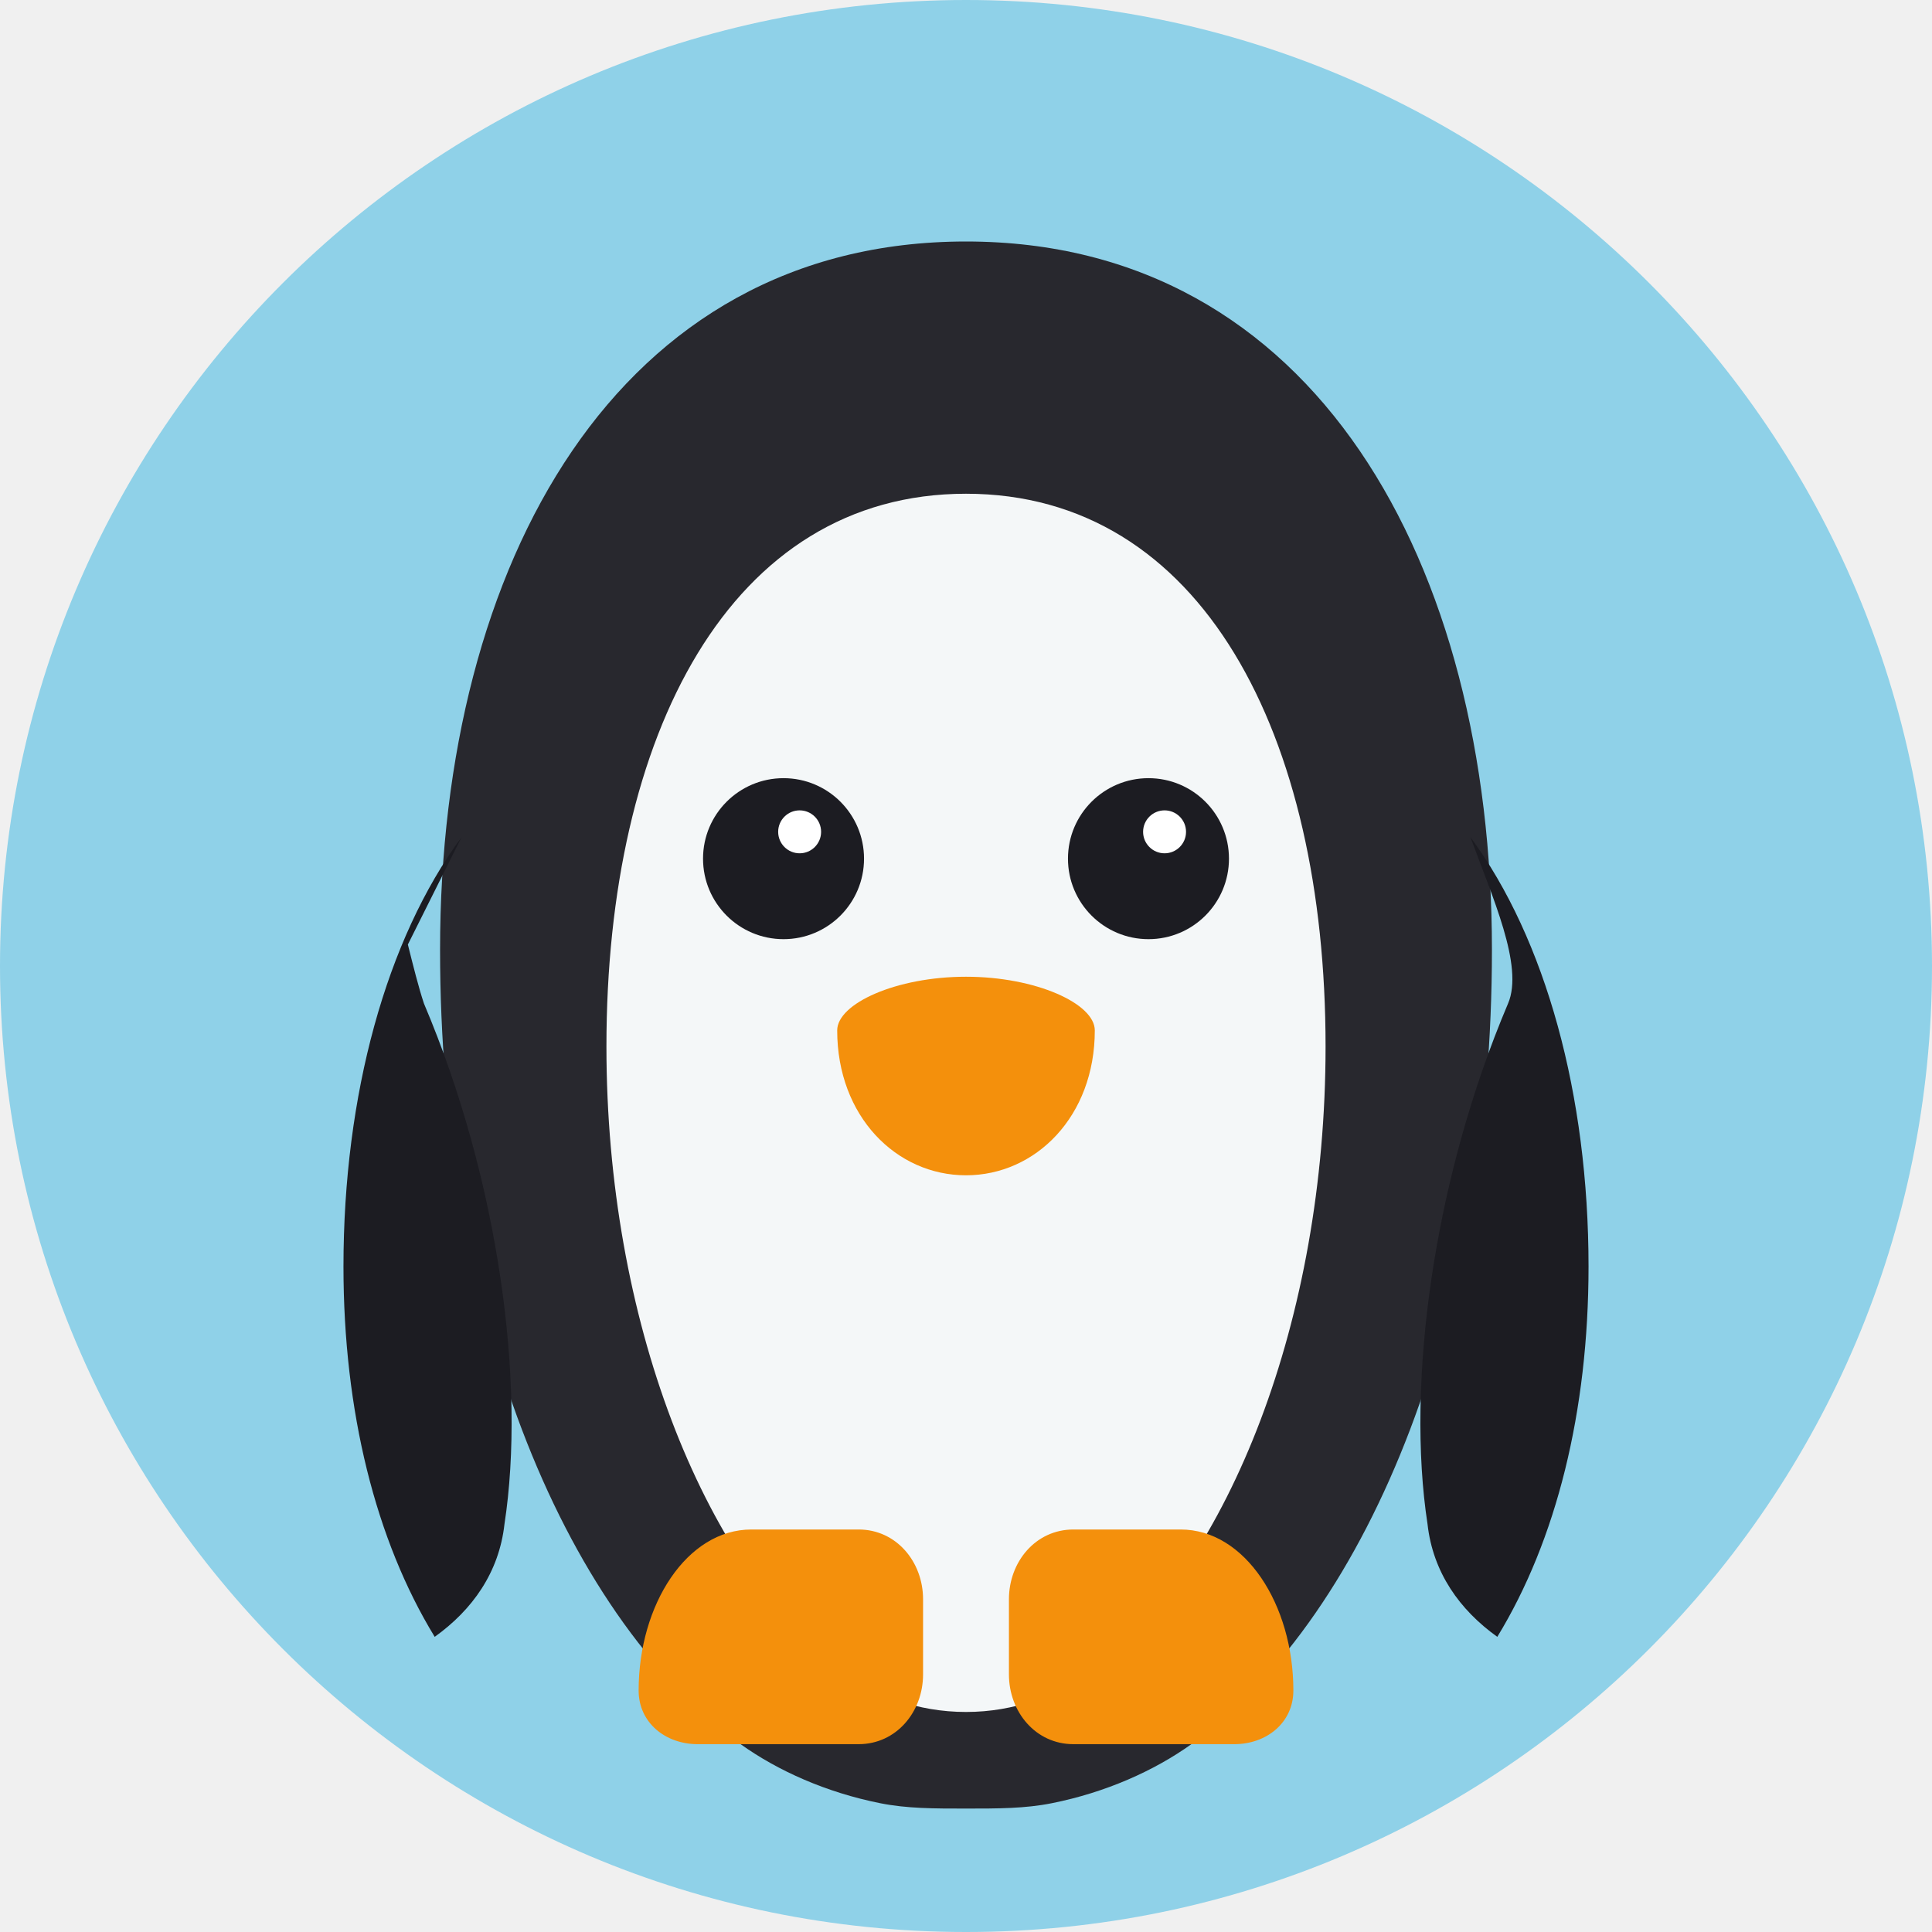
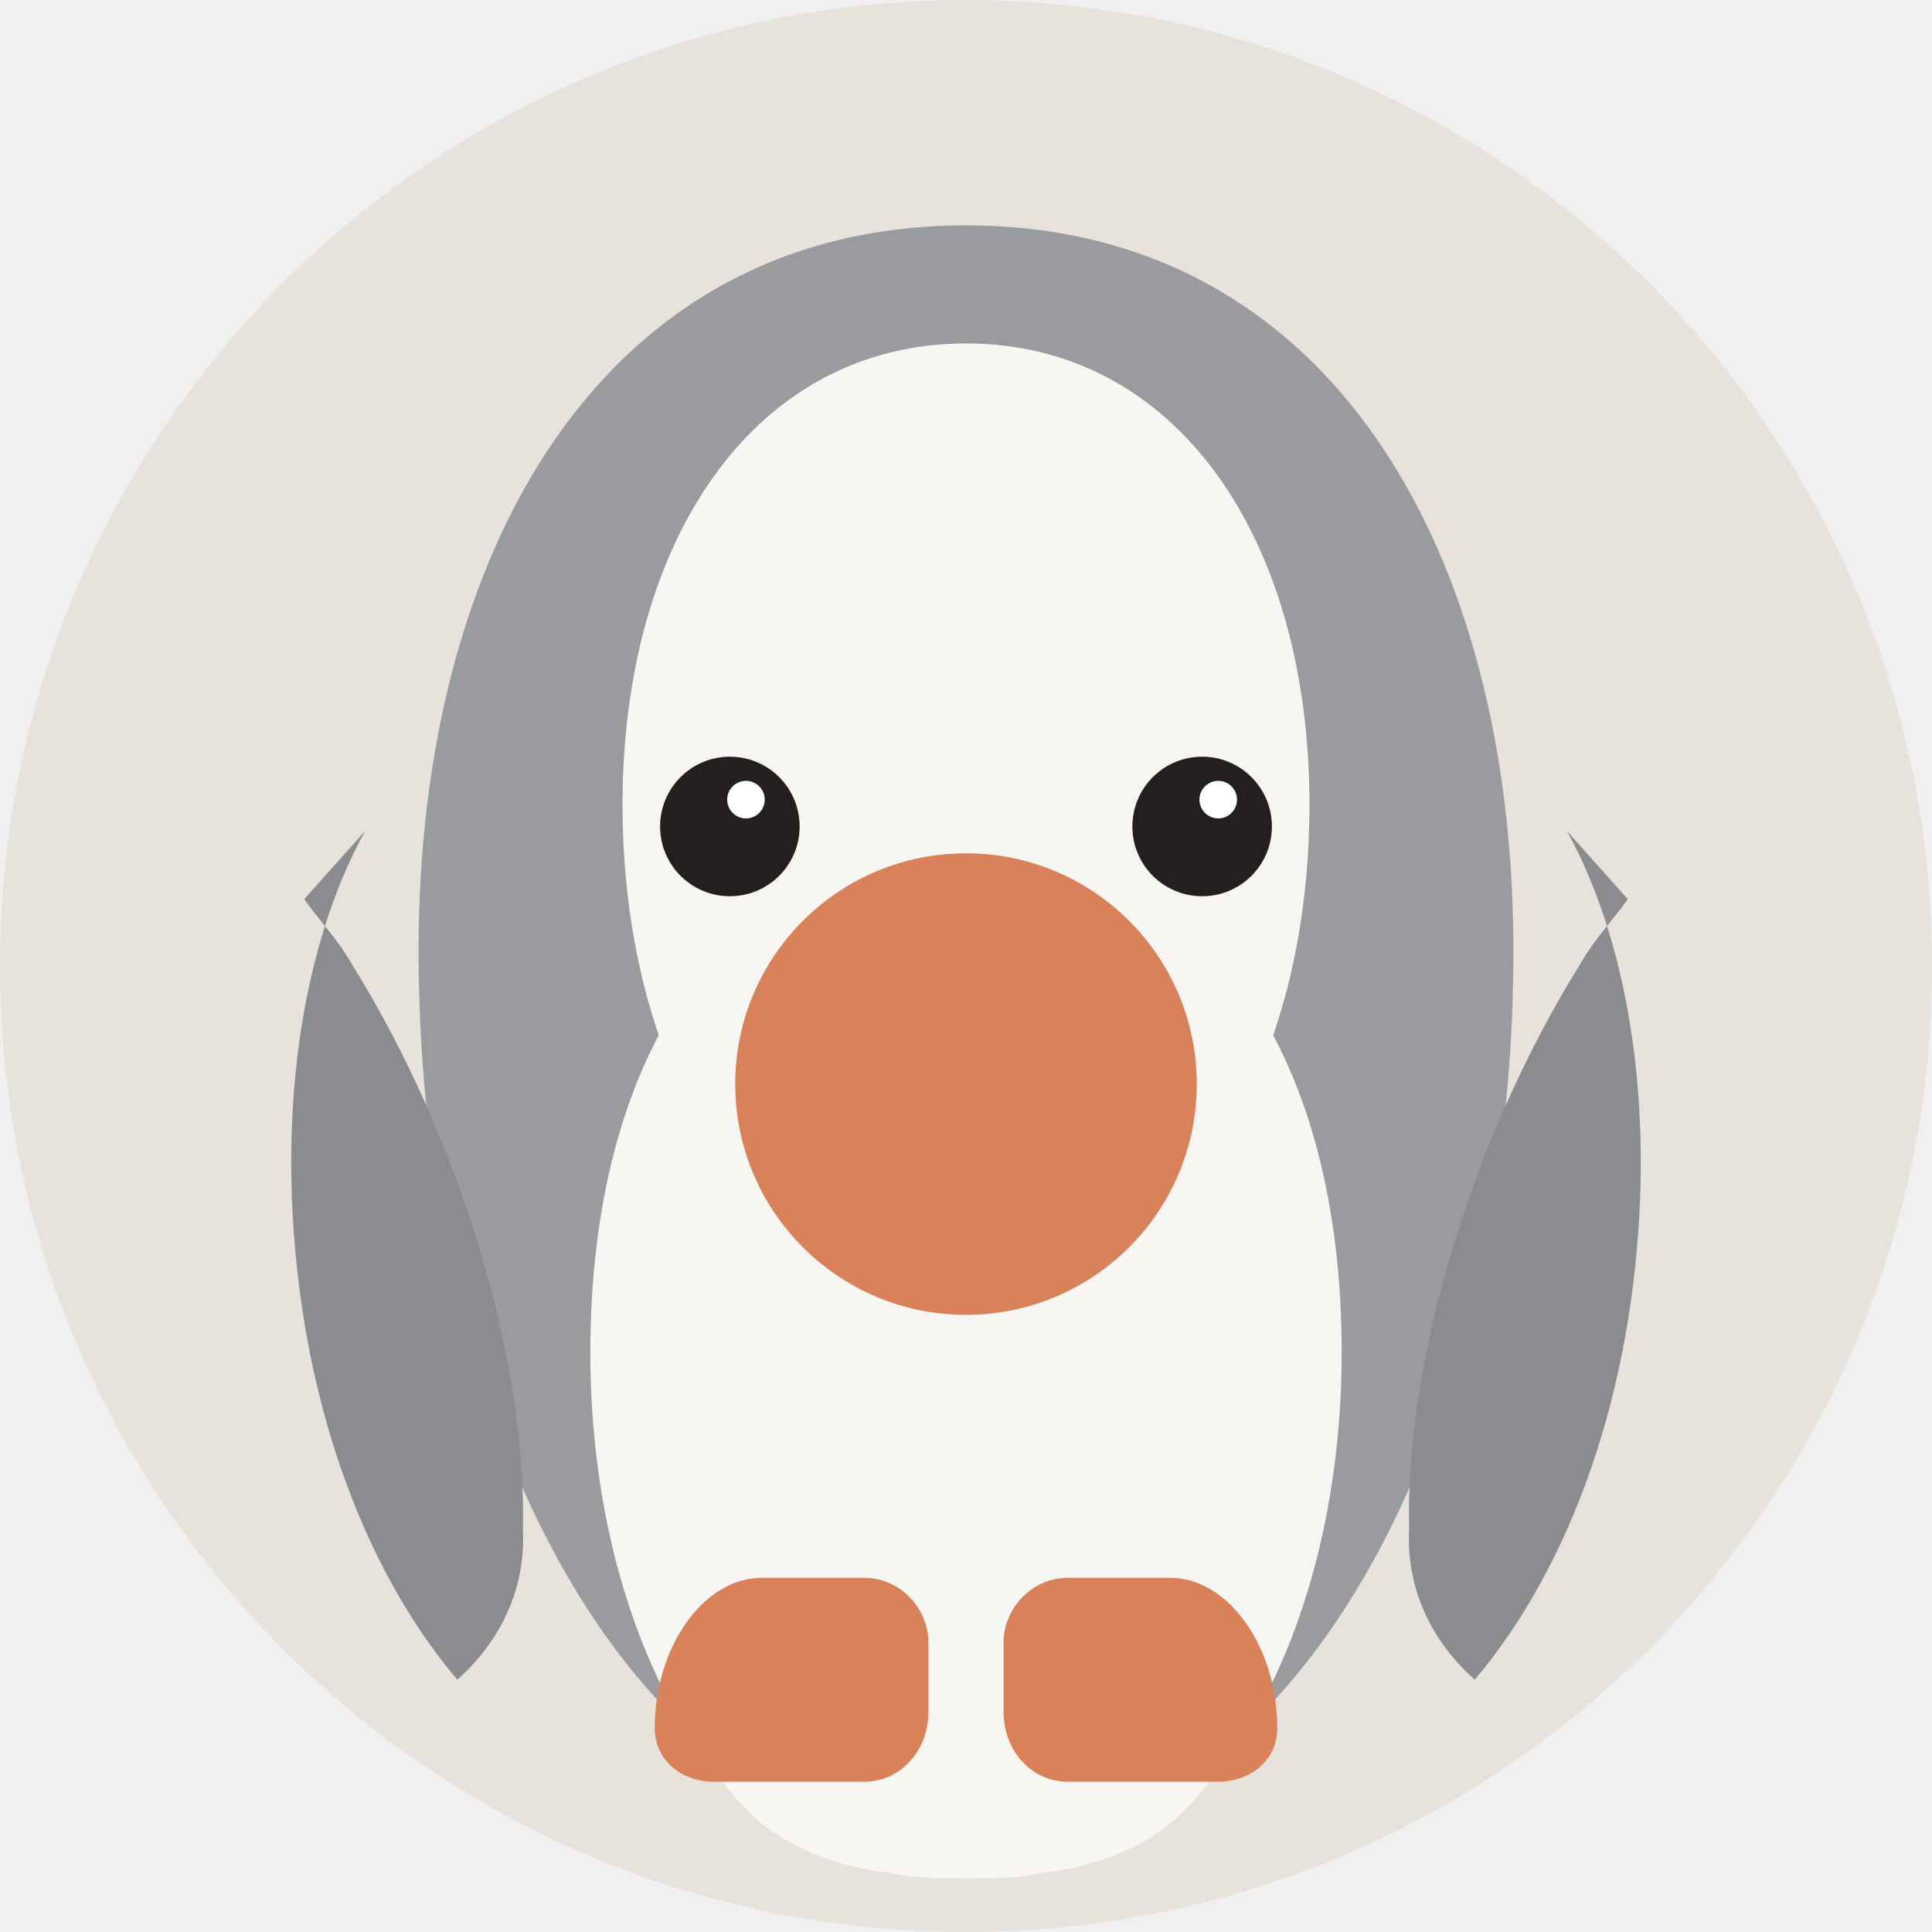
<svg xmlns="http://www.w3.org/2000/svg" viewBox="0 0 36 36" width="512" height="512">
-   <circle cx="18" cy="18" r="18" fill="#8FD1E8" />
-   <path fill="#28282E" d="M18 4.5c-6.5 0-9.8 6-9.8 13.2 0 6.6 2.2 12.3 5.6 14.8.7.5 1.6.9 2.6 1.1.5.1 1 .1 1.6.1s1.1 0 1.6-.1c1-.2 1.9-.6 2.6-1.1 3.4-2.5 5.6-8.2 5.6-14.8 0-7.2-3.3-13.2-9.8-13.2z" />
-   <path fill="#F4F7F8" d="M18 9.2c-4.4 0-6.7 4.5-6.7 10.3 0 5.1 1.8 9.6 4.3 11.6.7.5 1.5.8 2.4.8s1.7-.3 2.4-.8c2.5-2 4.3-6.5 4.3-11.6 0-5.8-2.3-10.3-6.7-10.3z" />
-   <path fill="#1C1C22" d="M8.6 15.6c-1.4 1.9-2.2 4.8-2.2 8 0 2.7.6 5.1 1.7 6.9.7-.5 1.2-1.2 1.3-2.1.4-2.6-.1-6.4-1.5-9.7-.1-.3-.2-.7-.3-1.1z" />
-   <path fill="#1C1C22" d="M27.4 15.6c1.4 1.9 2.2 4.8 2.2 8 0 2.7-.6 5.1-1.7 6.9-.7-.5-1.2-1.2-1.3-2.1-.4-2.6.1-6.4 1.5-9.7.3-.7-.3-2-.7-3.1z" />
-   <circle cx="14.6" cy="16" r="1.5" fill="#1C1C22" />
-   <circle cx="21.4" cy="16" r="1.5" fill="#1C1C22" />
-   <circle cx="14.9" cy="15.5" r="0.4" fill="#fff" />
-   <circle cx="21.7" cy="15.5" r="0.4" fill="#fff" />
-   <path fill="#F4900C" d="M15.6 19.2c0 1.6 1.1 2.7 2.4 2.7s2.4-1.1 2.4-2.7c0-.5-1.1-1-2.4-1s-2.4.5-2.4 1z" />
-   <path fill="#F4900C" d="M13 32.5c-.6 0-1.1-.4-1.1-1 0-1.6.9-3 2.1-3h2c.7 0 1.2.6 1.2 1.3v1.4c0 .7-.5 1.3-1.2 1.3z" />
-   <path fill="#F4900C" d="M23 32.5c.6 0 1.1-.4 1.1-1 0-1.6-.9-3-2.1-3h-2c-.7 0-1.2.6-1.2 1.3v1.4c0 .7.5 1.3 1.2 1.3z" />
+   <circle cx="18" cy="18" r="18" fill="#E7E3DC" />
+   <path fill="#9A9B9F" d="M18 4.2c-6.8 0-10.2 6.1-10.2 13.5 0 6.8 2.3 12.6 5.8 15.2.8.6 1.7.9 2.7 1.1.6.1 1.1.1 1.7.1s1.1 0 1.7-.1c1-.2 1.9-.5 2.7-1.1 3.5-2.6 5.8-8.4 5.8-15.2 0-7.4-3.4-13.5-10.2-13.5z" />
+   <path fill="#F8F6F2" d="M18 15.8c-4.6 0-7 4-7 9.4 0 3.7 1.2 6.9 3.1 8.7.7.6 1.6.9 2.5 1 .4.1.9.1 1.4.1s1 0 1.4-.1c.9-.1 1.8-.4 2.5-1 1.9-1.8 3.1-5 3.1-8.7 0-5.4-2.4-9.4-7-9.4z" />
+   <path fill="#F8F6F2" d="M18 6.4c-3.9 0-6.4 3.6-6.4 8.6 0 3.5 1.2 6.4 3 7.9.9.7 2.1 1.1 3.4 1.1s2.5-.4 3.4-1.1c1.8-1.5 3-4.4 3-7.9 0-5-2.5-8.6-6.4-8.6z" />
+   <path fill="#8B8C90" d="M8 15.4c-1.5 2-2.4 5.1-2.4 8.5 0 2.9.7 5.5 1.9 7.4.9-.6 1.5-1.5 1.6-2.6.5-3-.1-7.3-1.7-10.9-.2-.5-.5-.9-.7-1.3z" transform="rotate(-8 8 24)" />
+   <path fill="#8B8C90" d="M28 15.4c1.5 2 2.4 5.1 2.4 8.5 0 2.9-.7 5.5-1.9 7.4-.9-.6-1.5-1.5-1.6-2.6-.5-3 .1-7.3 1.7-10.9.2-.5.5-.9.7-1.3z" transform="rotate(8 28 24)" />
+   <circle cx="18" cy="20.2" r="4.3" fill="#D98259" />
+   <circle cx="13.6" cy="15.4" r="1.3" fill="#231F1F" />
+   <circle cx="22.4" cy="15.4" r="1.3" fill="#231F1F" />
+   <circle cx="13.9" cy="14.9" r="0.35" fill="#fff" />
+   <circle cx="22.7" cy="14.9" r="0.35" fill="#fff" />
+   <path fill="#D98259" d="M13.3 33.2c-.6 0-1.1-.4-1.1-1 0-1.5.9-2.8 2-2.8h1.9c.7 0 1.2.6 1.2 1.2v1.3c0 .7-.5 1.3-1.2 1.3z" />
+   <path fill="#D98259" d="M22.7 33.2c.6 0 1.1-.4 1.1-1 0-1.5-.9-2.8-2-2.8h-1.9c-.7 0-1.2.6-1.2 1.2v1.3c0 .7.5 1.3 1.2 1.3z" />
</svg>
